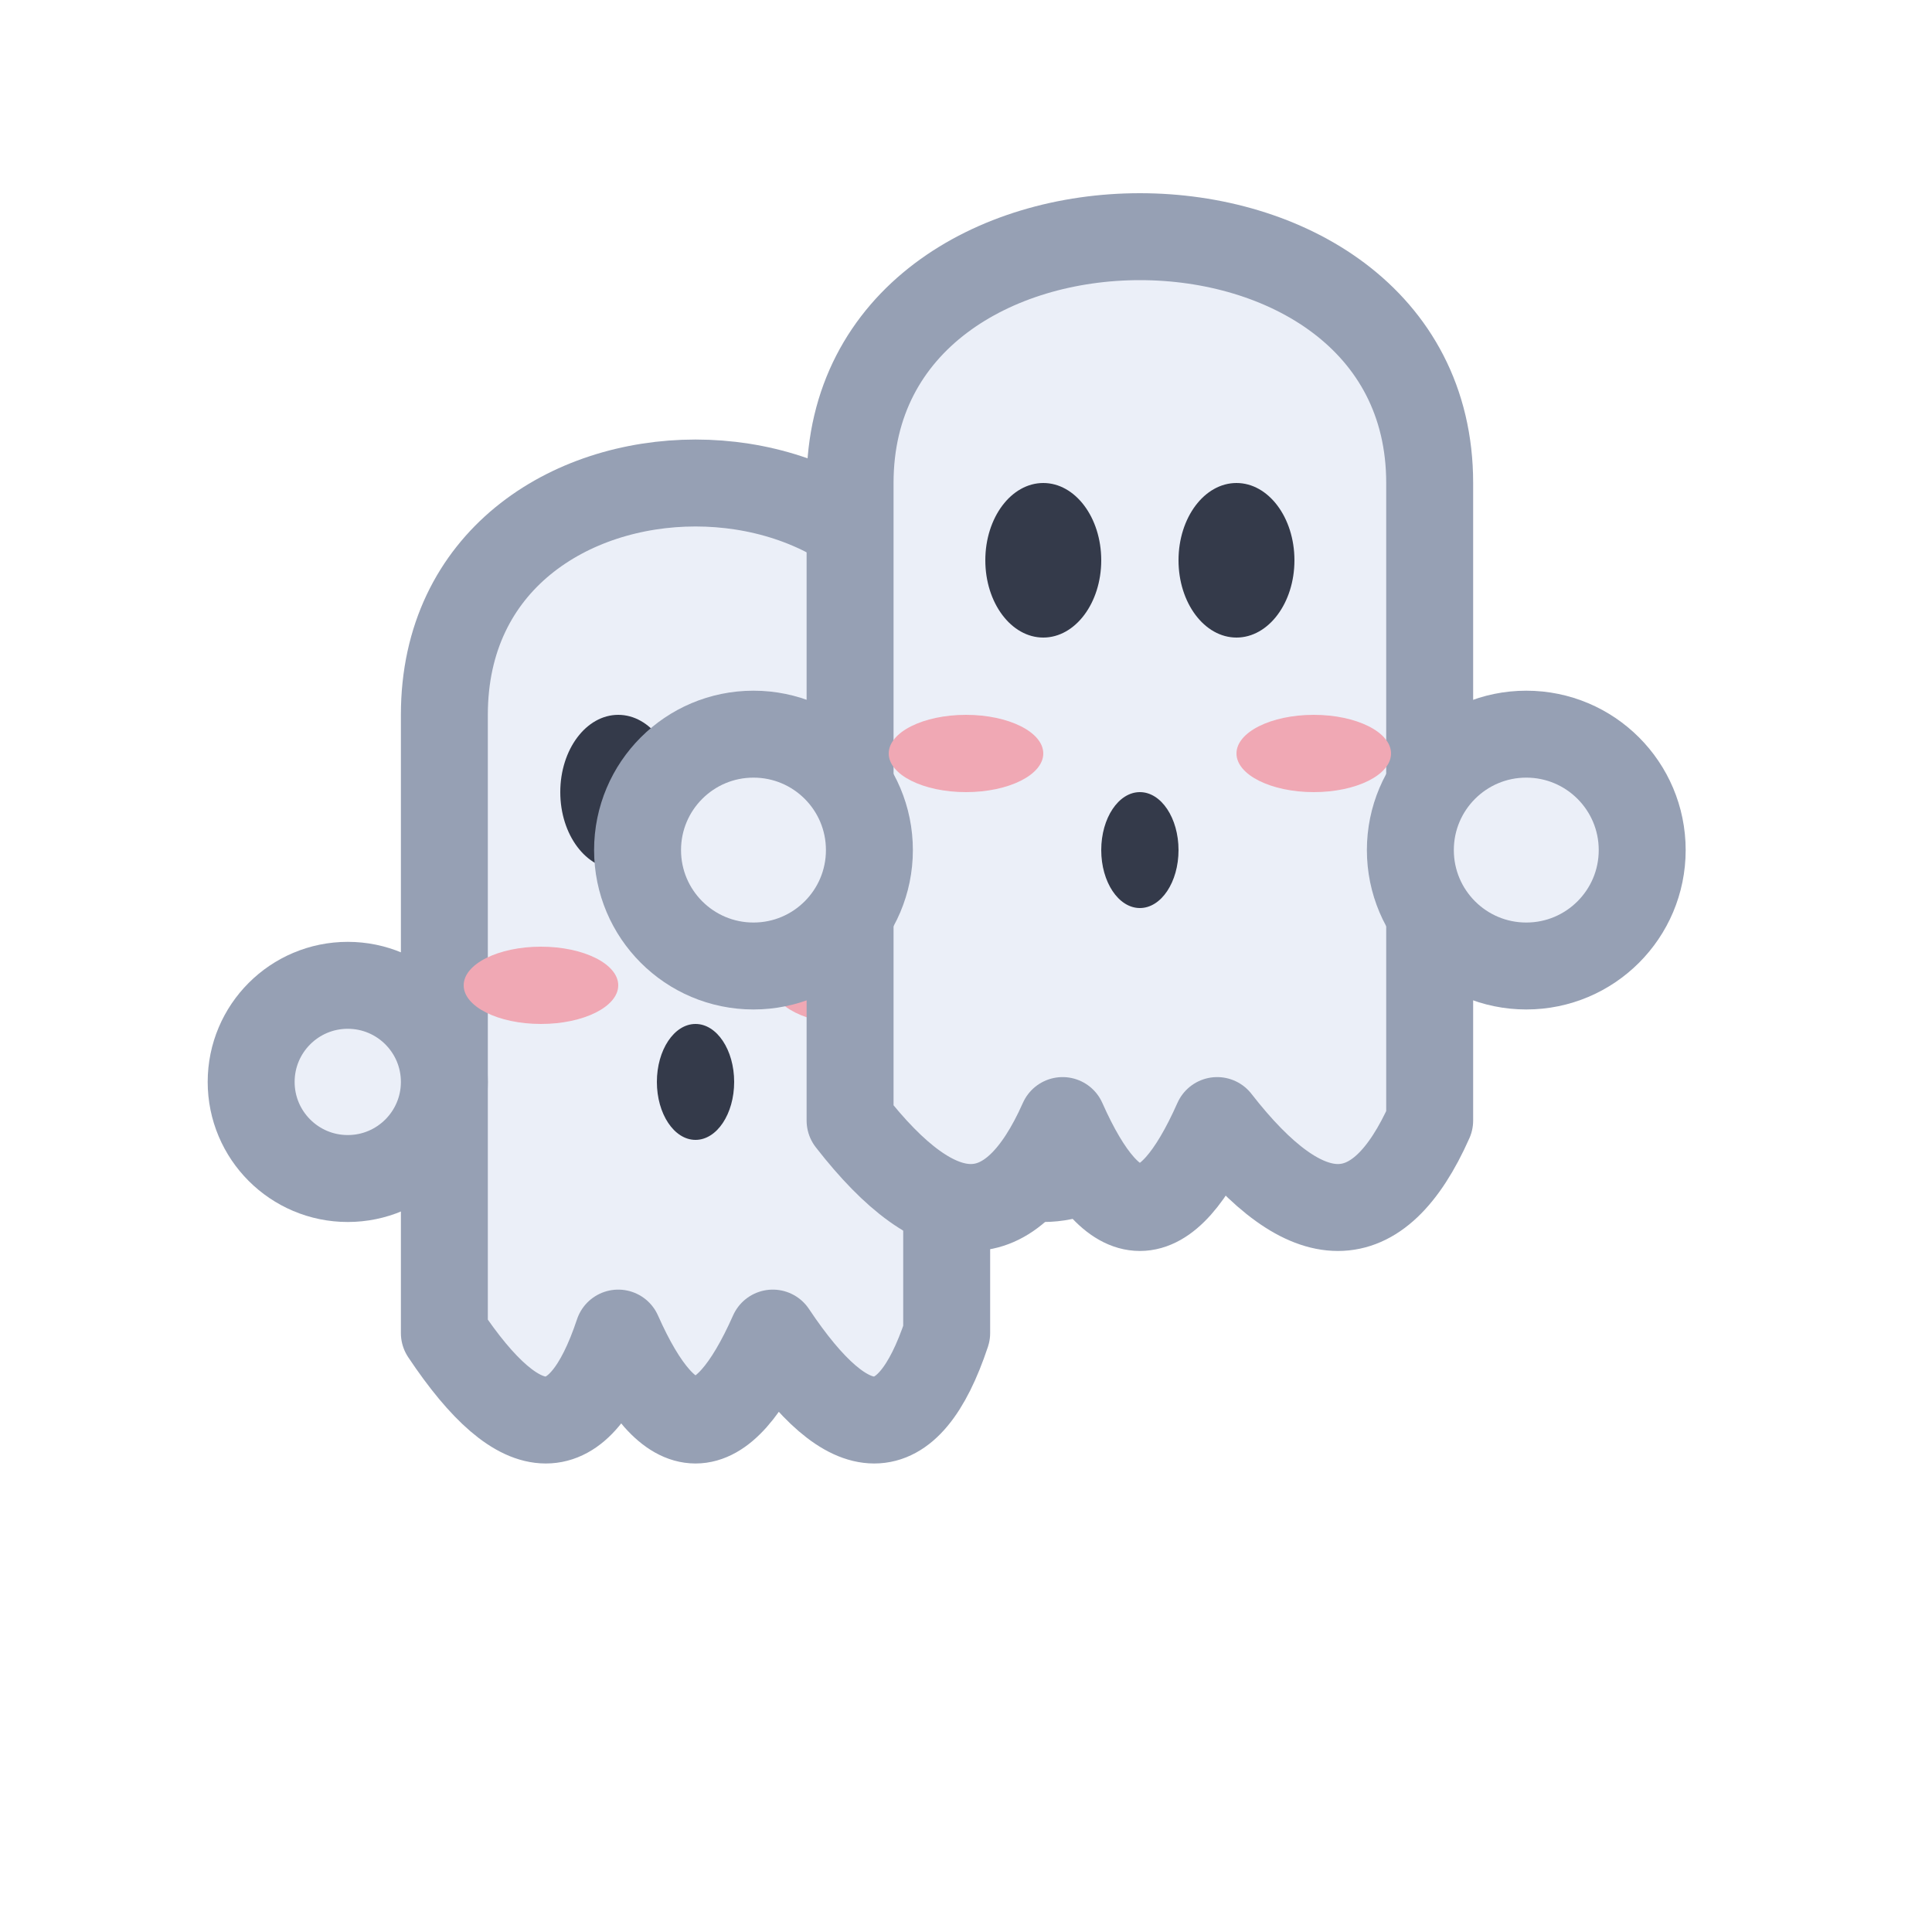
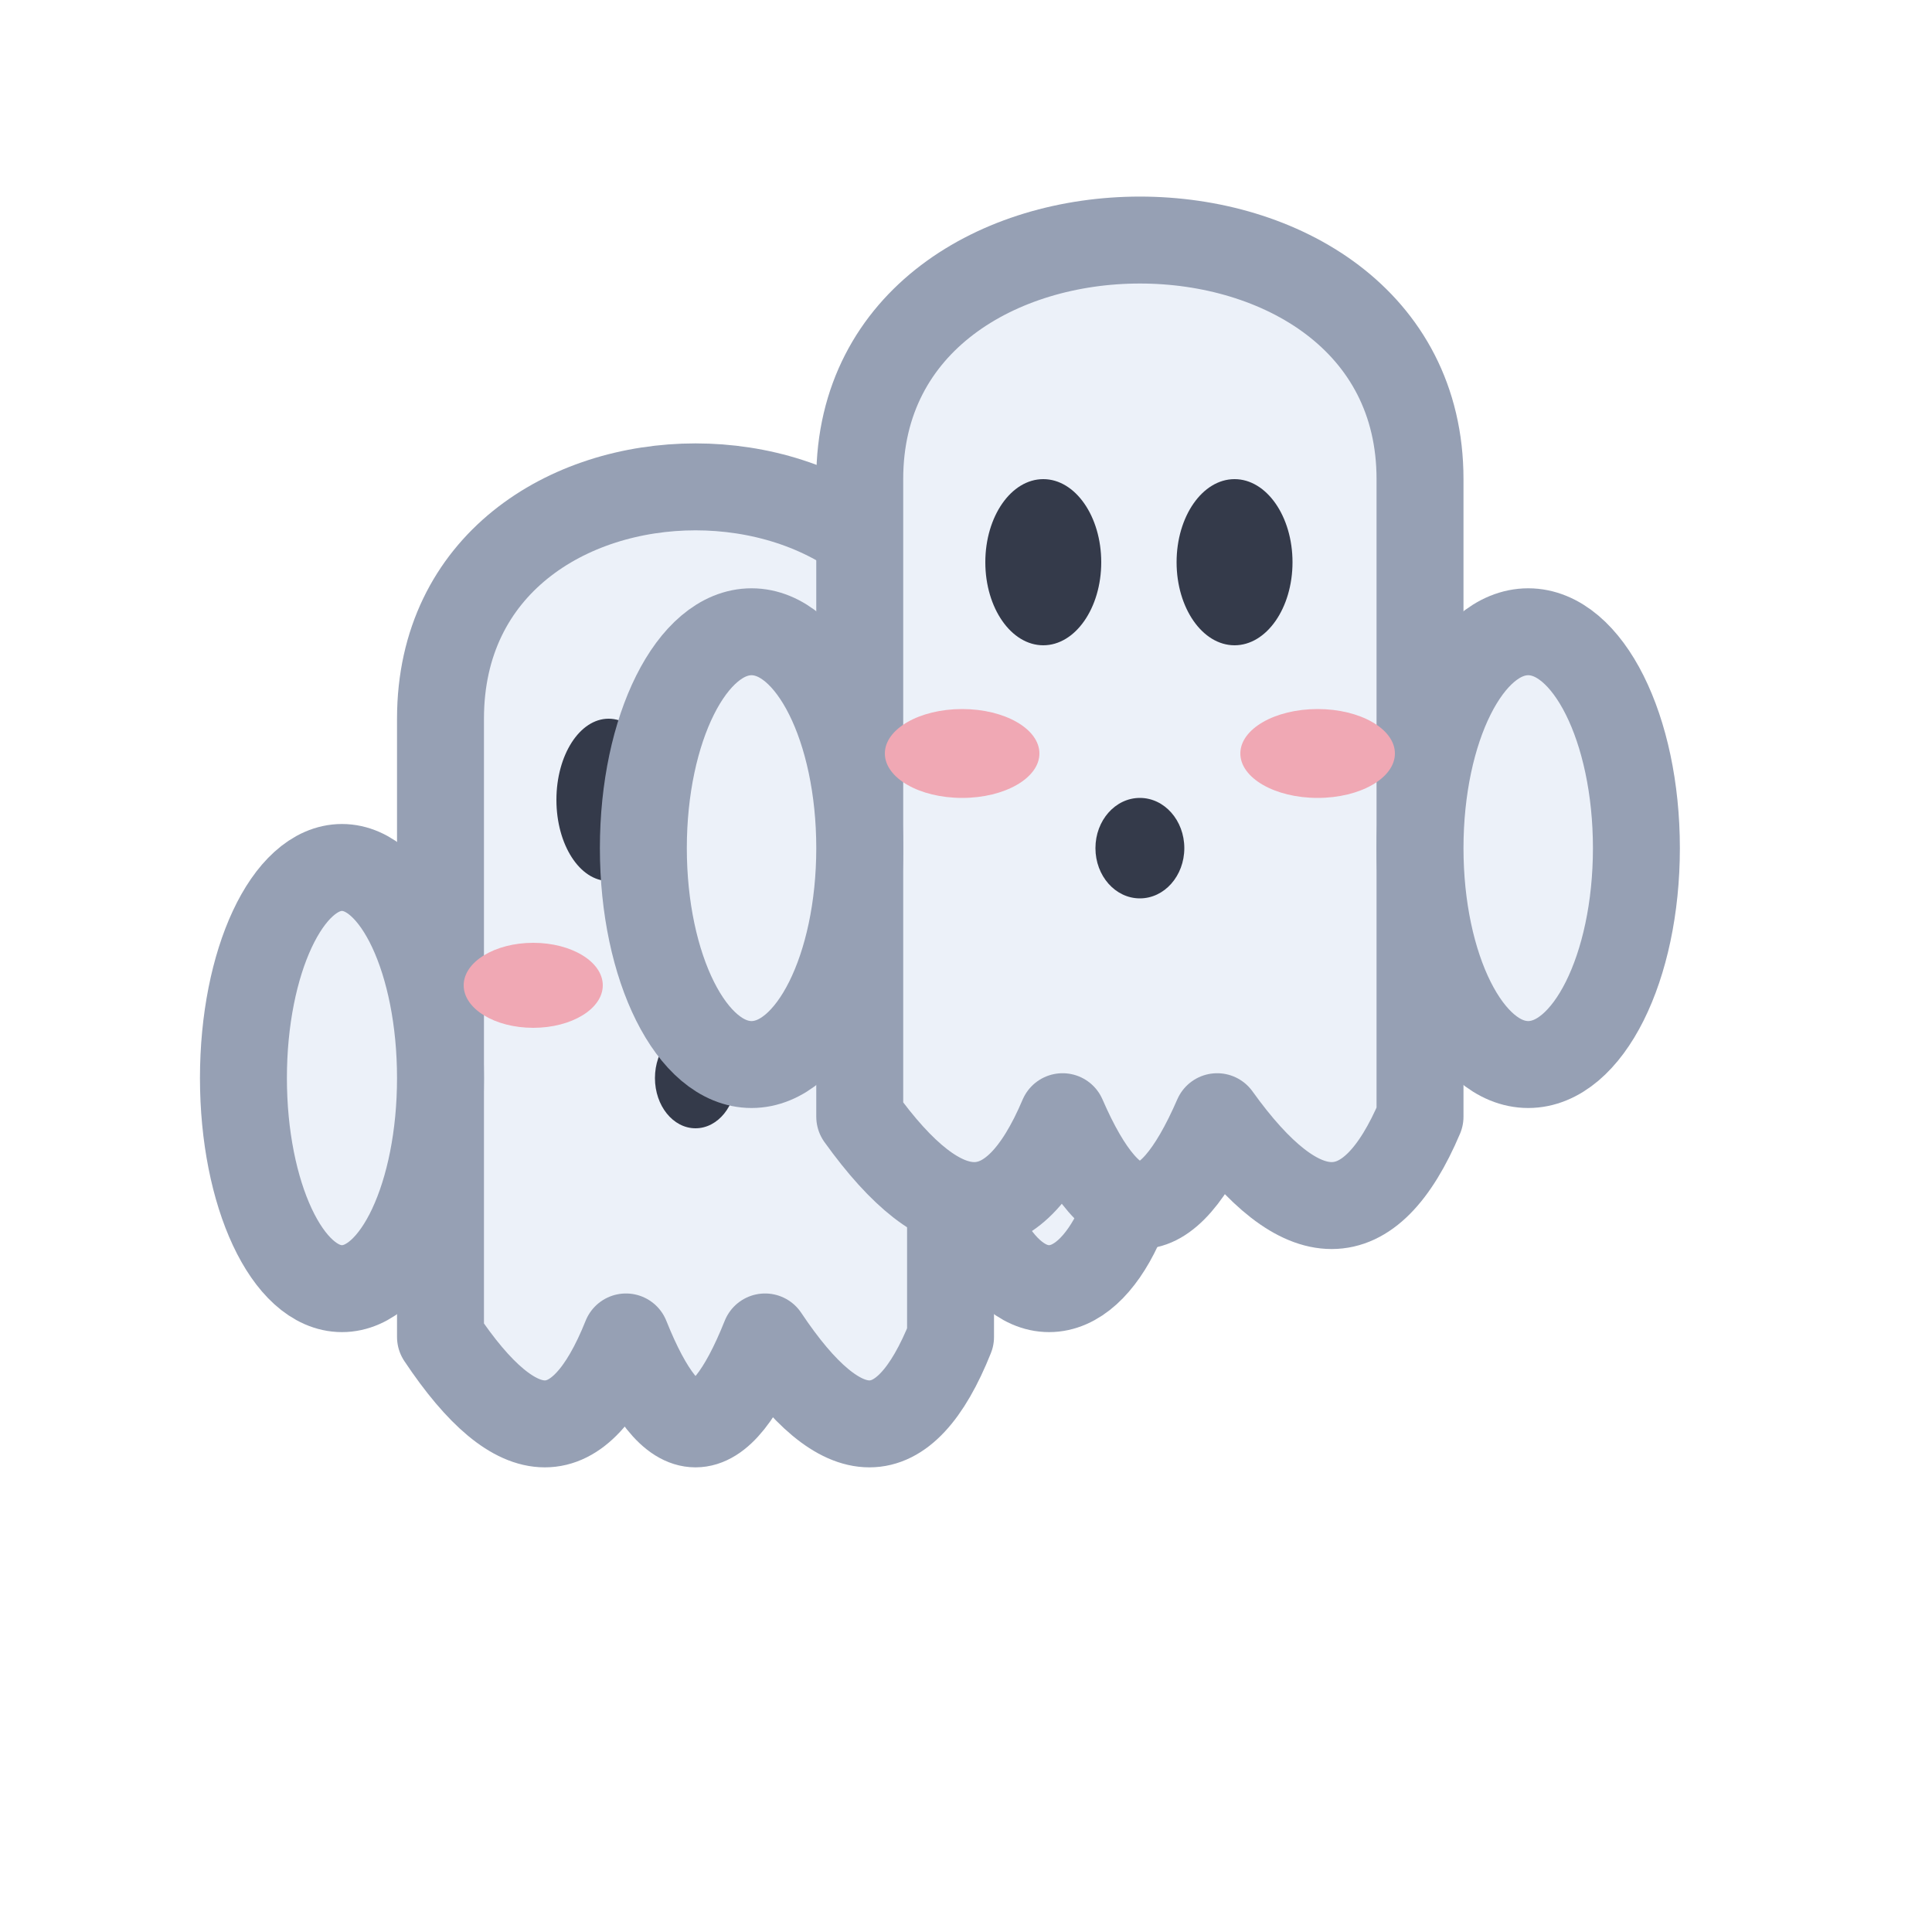
<svg xmlns="http://www.w3.org/2000/svg" viewBox="0 0 1 1" width="64" height="64">
  <g opacity="37">
-     <path d="M 0.23 0.69 L 0.23 0.37 C 0.23 0.21 0.49 0.21 0.49 0.37 L 0.49 0.69 Q 0.46 0.78 0.40 0.69 Q 0.36 0.78 0.32 0.69 Q 0.29 0.78 0.23 0.69 Z" fill="#EBEFF8" stroke="#96A0B4" stroke-width="0.045" stroke-linejoin="round" />
-     <g fill="#EBEFF8" stroke="#96A0B4" stroke-width="0.045" stroke-linejoin="round">
-       <circle cx="0.18" cy="0.56" r="0.05" />
-       <circle cx="0.54" cy="0.56" r="0.05" />
+     <path d="M 0.228 0.692 L 0.228 0.372 C 0.228 0.212 0.492 0.212 0.492 0.372 L 0.492 0.692 Q 0.456 0.782 0.396 0.692 Q 0.36 0.782 0.324 0.692 Q 0.288 0.782 0.228 0.692 Z" fill="#ECF1F9" stroke="#96A0B4" stroke-width="0.045" stroke-linejoin="round" />
+     <g fill="#ECF1F9" stroke="#96A0B4" stroke-width="0.045" stroke-linejoin="round">
+       <ellipse cx="0.177" cy="0.558" rx="0.051" ry="0.109" />
+       <ellipse cx="0.543" cy="0.558" rx="0.051" ry="0.109" />
    </g>
    <g fill="#F0A8B4">
-       <ellipse cx="0.28" cy="0.51" rx="0.04" ry="0.02" />
-       <ellipse cx="0.44" cy="0.51" rx="0.04" ry="0.02" />
+       <ellipse cx="0.276" cy="0.51" rx="0.036" ry="0.022" />
+       <ellipse cx="0.444" cy="0.51" rx="0.036" ry="0.022" />
    </g>
    <g fill="#343A4A">
-       <ellipse cx="0.32" cy="0.41" rx="0.03" ry="0.04" />
-       <ellipse cx="0.40" cy="0.41" rx="0.03" ry="0.04" />
-       <ellipse cx="0.36" cy="0.56" rx="0.02" ry="0.03" />
+       <ellipse cx="0.315" cy="0.414" rx="0.027" ry="0.042" />
+       <ellipse cx="0.405" cy="0.414" rx="0.027" ry="0.042" />
+       <ellipse cx="0.36" cy="0.558" rx="0.021" ry="0.026" />
    </g>
  </g>
  <g opacity="100">
-     <path d="M 0.44 0.58 L 0.44 0.25 C 0.44 0.08 0.74 0.08 0.74 0.25 L 0.74 0.58 Q 0.70 0.67 0.63 0.58 Q 0.59 0.67 0.55 0.58 Q 0.51 0.67 0.44 0.58 Z" fill="#EBEFF8" stroke="#96A0B4" stroke-width="0.045" stroke-linejoin="round" />
-     <g fill="#EBEFF8" stroke="#96A0B4" stroke-width="0.045" stroke-linejoin="round">
-       <circle cx="0.39" cy="0.44" r="0.06" />
-       <circle cx="0.79" cy="0.44" r="0.06" />
+     <path d="M 0.445 0.578 L 0.445 0.248 C 0.445 0.083 0.735 0.083 0.735 0.248 L 0.735 0.578 Q 0.696 0.67 0.63 0.578 Q 0.59 0.67 0.55 0.578 Q 0.511 0.67 0.445 0.578 Z" fill="#ECF1F9" stroke="#96A0B4" stroke-width="0.045" stroke-linejoin="round" />
+     <g fill="#ECF1F9" stroke="#96A0B4" stroke-width="0.045" stroke-linejoin="round">
+       <ellipse cx="0.389" cy="0.439" rx="0.056" ry="0.112" />
+       <ellipse cx="0.791" cy="0.439" rx="0.056" ry="0.112" />
    </g>
    <g fill="#F0A8B4">
-       <ellipse cx="0.50" cy="0.39" rx="0.04" ry="0.02" />
-       <ellipse cx="0.68" cy="0.39" rx="0.04" ry="0.02" />
+       <ellipse cx="0.498" cy="0.39" rx="0.04" ry="0.023" />
+       <ellipse cx="0.682" cy="0.39" rx="0.04" ry="0.023" />
    </g>
    <g fill="#343A4A">
-       <ellipse cx="0.54" cy="0.29" rx="0.03" ry="0.04" />
-       <ellipse cx="0.64" cy="0.29" rx="0.03" ry="0.04" />
-       <ellipse cx="0.59" cy="0.44" rx="0.02" ry="0.03" />
+       <ellipse cx="0.54" cy="0.291" rx="0.03" ry="0.043" />
+       <ellipse cx="0.639" cy="0.291" rx="0.03" ry="0.043" />
+       <ellipse cx="0.59" cy="0.439" rx="0.023" ry="0.026" />
    </g>
  </g>
</svg>
